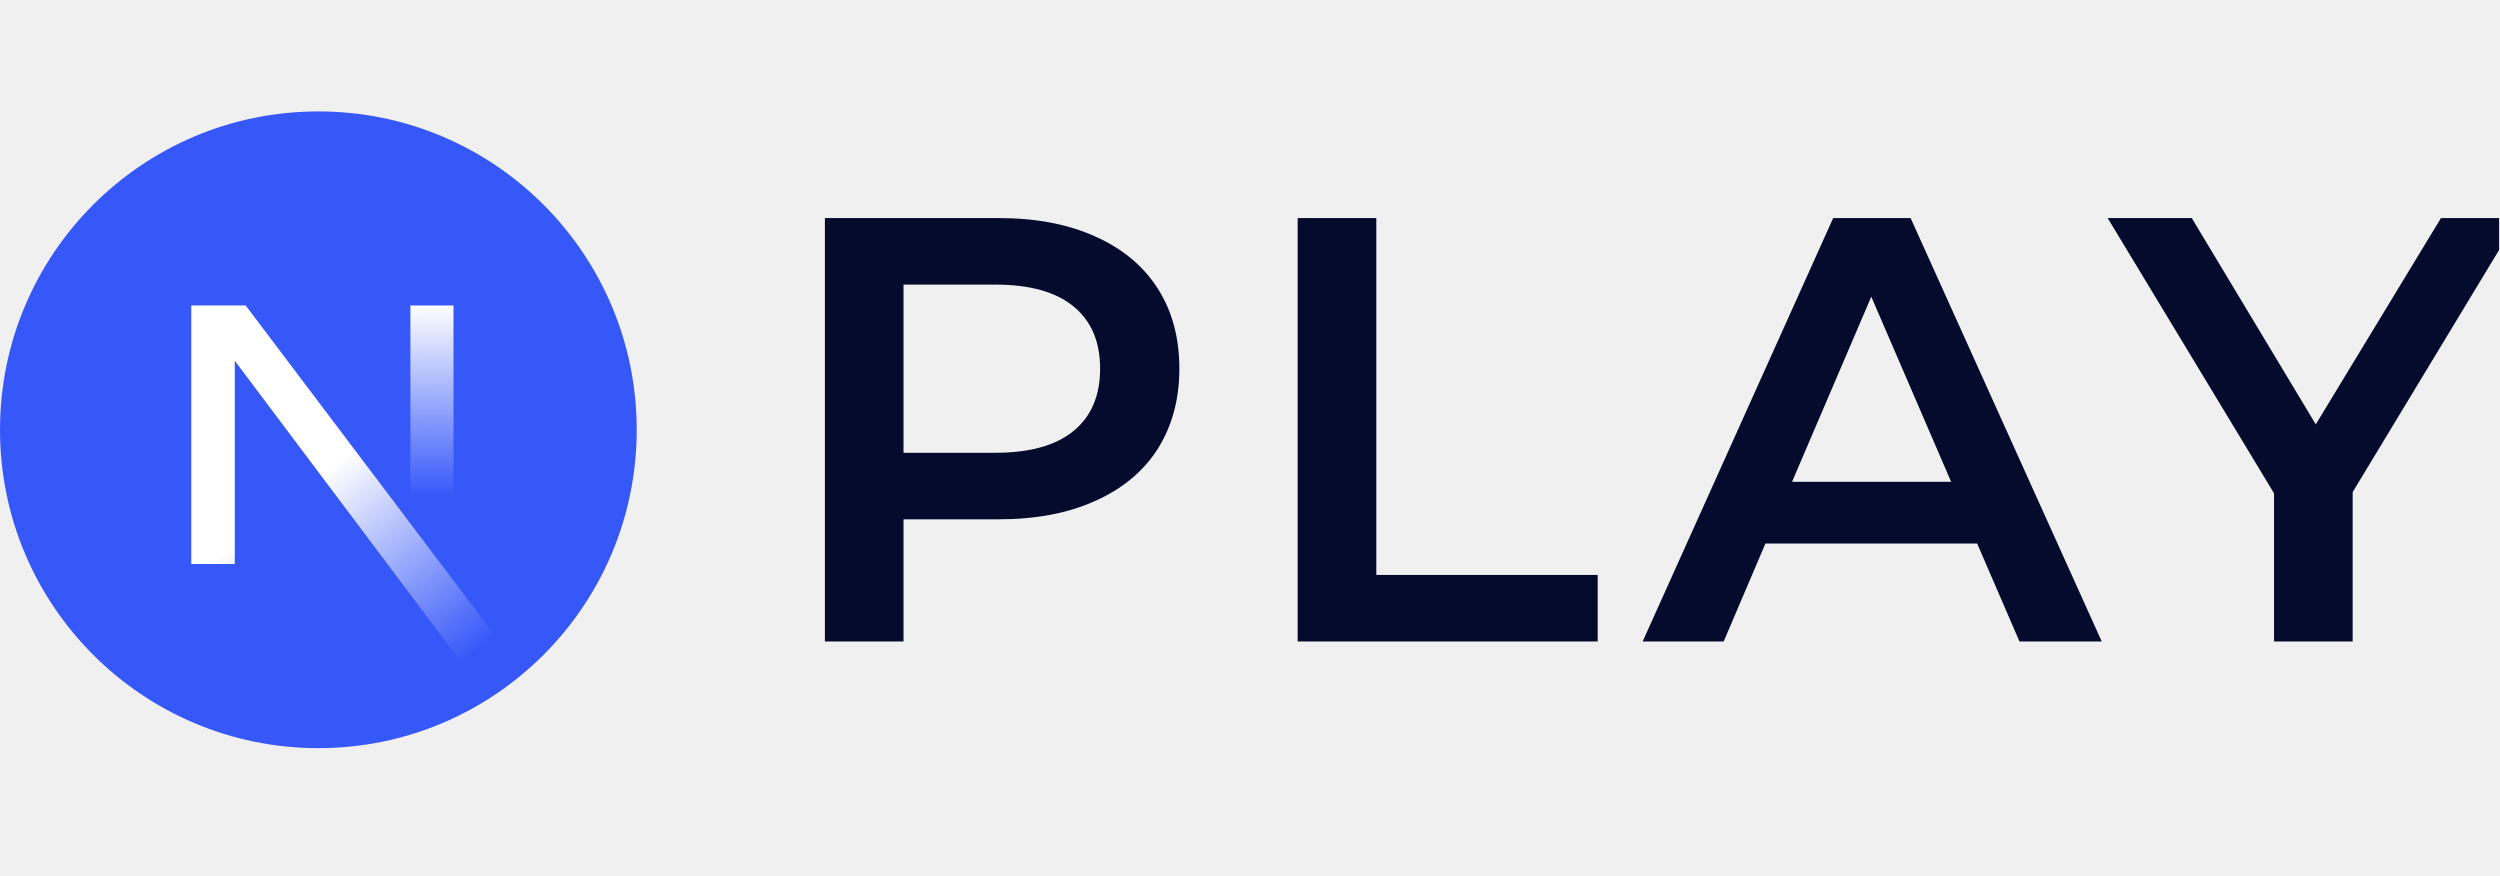
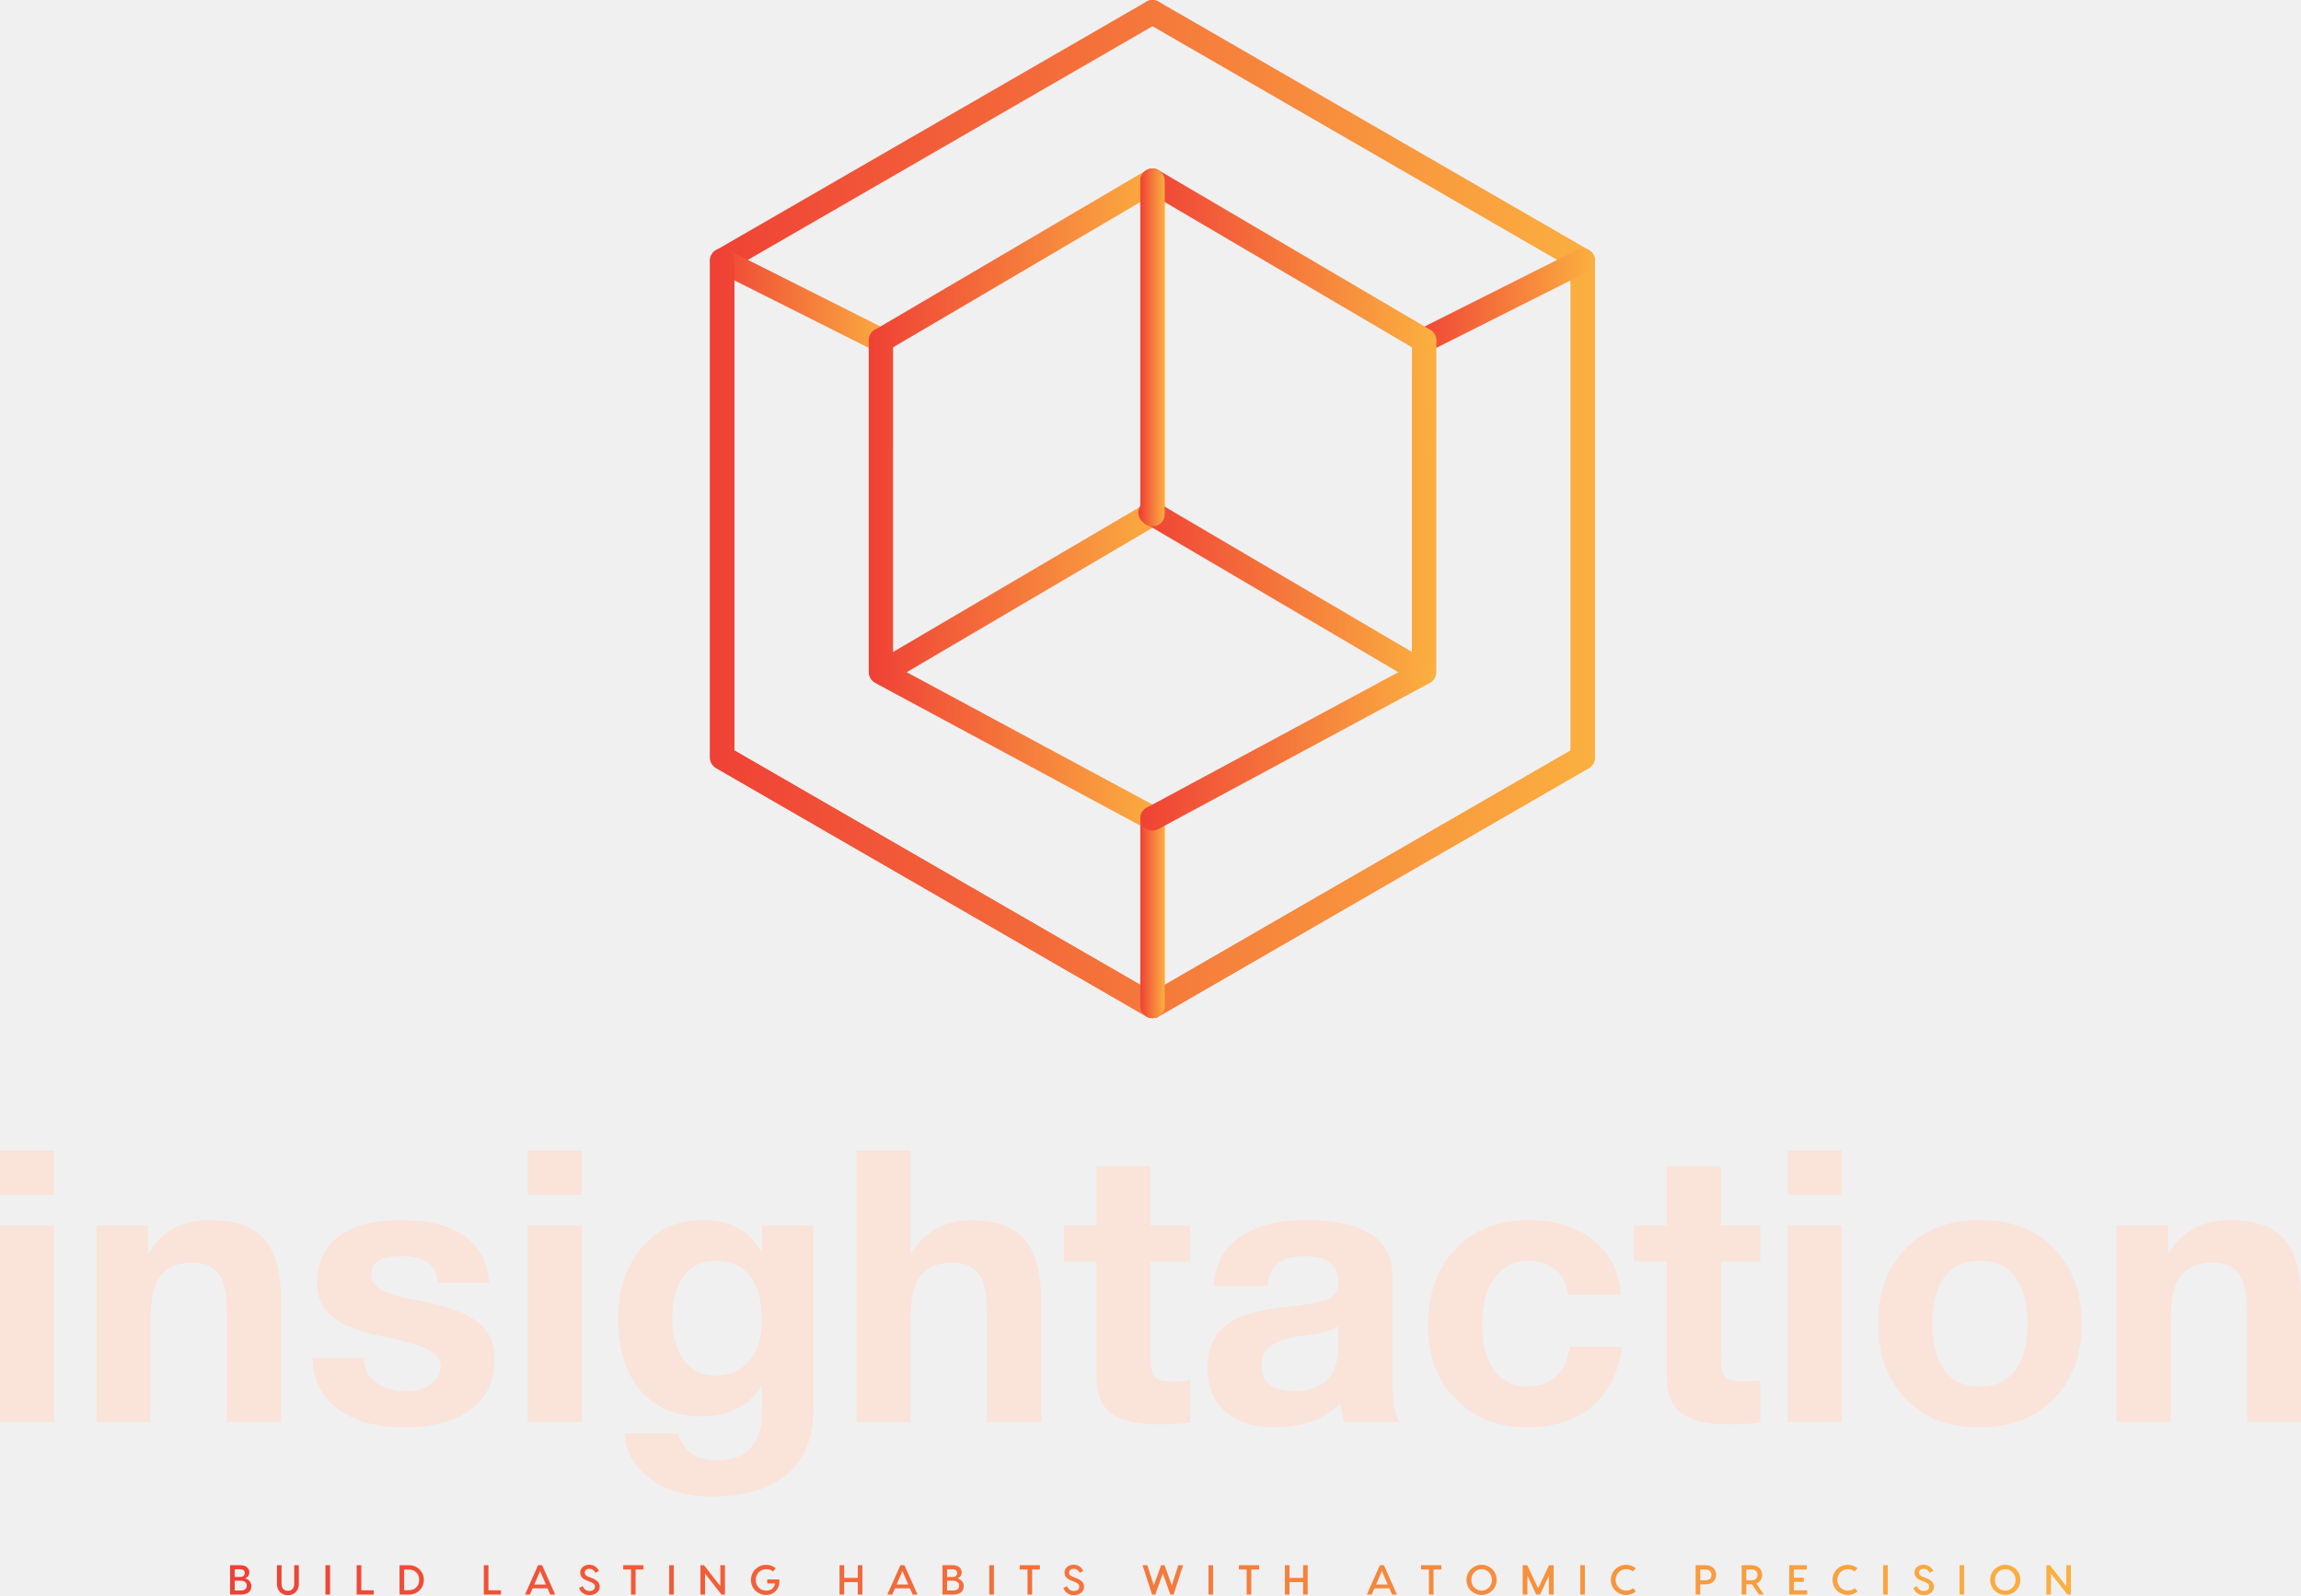
- <svg xmlns="http://www.w3.org/2000/svg" width="257" height="90" viewBox="0 0 257 90" fill="none">
-   <g clip-path="url(#clip0_2527_2099)">
-     <path d="M102.708 22.418C106.48 22.418 109.755 23.04 112.532 24.284C115.351 25.527 117.507 27.31 118.999 29.631C120.492 31.953 121.238 34.709 121.238 37.901C121.238 41.052 120.492 43.809 118.999 46.172C117.507 48.493 115.351 50.276 112.532 51.519C109.755 52.763 106.48 53.385 102.708 53.385H92.883V65.945H84.799V22.418H102.708ZM102.334 46.545C105.858 46.545 108.532 45.798 110.356 44.306C112.18 42.814 113.092 40.679 113.092 37.901C113.092 35.124 112.18 32.989 110.356 31.497C108.532 30.004 105.858 29.258 102.334 29.258H92.883V46.545H102.334ZM133.401 22.418H141.485V59.105H164.243V65.945H133.401V22.418ZM203.25 55.872H181.487L177.196 65.945H168.864L188.451 22.418H196.41L216.06 65.945H207.603L203.25 55.872ZM200.576 49.529L192.368 30.502L184.223 49.529H200.576ZM241.854 50.587V65.945H233.77V50.711L216.67 22.418H225.313L238.061 43.622L250.932 22.418H258.891L241.854 50.587Z" fill="#040B2D" />
-     <path d="M32.727 76.909C50.802 76.909 65.454 62.257 65.454 44.182C65.454 26.107 50.802 11.454 32.727 11.454C14.652 11.454 0 26.107 0 44.182C0 62.257 14.652 76.909 32.727 76.909Z" fill="#3758F9" />
-     <path d="M51.657 66.356L25.255 31.404H19.663V57.979H24.136V37.084L48.146 69.061C49.377 68.237 50.55 67.333 51.657 66.356Z" fill="url(#paint0_linear_2527_2099)" />
-     <path d="M46.619 31.404H42.188V57.99H46.619V31.404Z" fill="url(#paint1_linear_2527_2099)" />
+ <svg xmlns="http://www.w3.org/2000/svg" width="494.295" height="342.67" viewBox="0 0 350 242.638" class="looka-1j8o68f">
+   <defs id="SvgjsDefs2448">
+     <linearGradient id="SvgjsLinearGradient2455">
+       <stop id="SvgjsStop2456" stop-color="#ef4136" offset="0" />
+       <stop id="SvgjsStop2457" stop-color="#fbb040" offset="1" />
+     </linearGradient>
+     <linearGradient id="SvgjsLinearGradient2458">
+       <stop id="SvgjsStop2459" stop-color="#ef4136" offset="0" />
+       <stop id="SvgjsStop2460" stop-color="#fbb040" offset="1" />
+     </linearGradient>
+   </defs>
+   <g id="SvgjsG2449" featurekey="ghXSps-0" transform="matrix(1.548627,0,0,1.548627,108,-0.0007778575)" fill="url(#SvgjsLinearGradient2455)">
+     <path d="M43.463,100c-0.207,0-0.414-0.054-0.598-0.161l-42.266-24.4C0.229,75.226,0,74.83,0,74.403V25.599  c0-0.428,0.228-0.822,0.598-1.035L42.865,0.163c0.568-0.334,1.303-0.136,1.634,0.437c0.331,0.572,0.135,1.304-0.438,1.633  L2.394,26.291v47.42l41.069,23.712l41.069-23.712V25.599c0-0.661,0.535-1.196,1.196-1.196s1.196,0.535,1.196,1.196v48.805  c0,0.427-0.229,0.822-0.598,1.035l-42.266,24.4C43.876,99.946,43.67,100,43.463,100z" />
+     <path d="M16.785,34.626c-0.18,0-0.363-0.04-0.536-0.126L0.66,26.669c-0.59-0.297-0.829-1.017-0.532-1.608  c0.297-0.589,1.012-0.832,1.606-0.533l15.589,7.831c0.59,0.297,0.829,1.017,0.532,1.608C17.645,34.385,17.223,34.626,16.785,34.626z  " />
+     <path d="M43.463,100c-0.661,0-1.196-0.535-1.196-1.196V81.364c0-0.661,0.535-1.196,1.196-1.196s1.196,0.535,1.196,1.196v17.439  C44.659,99.465,44.124,100,43.463,100z" />
+     <path d="M43.462,81.577c-0.192,0-0.386-0.047-0.566-0.143L16.22,67.077c-0.388-0.208-0.629-0.614-0.629-1.054l-0.001-32.594  c0-0.661,0.535-1.196,1.197-1.196c0.661,0,1.196,0.535,1.196,1.196l0.001,31.878L44.03,79.326c0.582,0.313,0.8,1.04,0.487,1.622  C44.301,81.348,43.888,81.577,43.462,81.577z" />
+     <path d="M16.788,34.626c-0.41,0-0.81-0.21-1.033-0.591c-0.334-0.568-0.144-1.302,0.425-1.636l26.676-15.675  c0.569-0.336,1.304-0.147,1.638,0.425c0.335,0.568,0.145,1.301-0.425,1.636L17.394,34.46C17.203,34.572,16.994,34.626,16.788,34.626  z" />
+     <path d="M16.99,67.203c-0.41,0-0.81-0.21-1.033-0.591c-0.334-0.568-0.144-1.302,0.425-1.636L43.06,49.301  c0.569-0.336,1.304-0.147,1.639,0.425c0.334,0.568,0.144,1.301-0.426,1.636L17.596,67.037C17.405,67.149,17.196,67.203,16.99,67.203  z" />
+     <path d="M43.463,51.701c-0.661,0-1.196-0.535-1.196-1.197v-32.75c0-0.661,0.535-1.196,1.196-1.196s1.196,0.535,1.196,1.196v32.75  C44.659,51.166,44.124,51.701,43.463,51.701z" />
+     <path d="M43.463,100c-0.207,0-0.414-0.054-0.598-0.161l-42.266-24.4C0.229,75.226,0,74.83,0,74.403V25.599  c0-0.661,0.535-1.196,1.197-1.196c0.661,0,1.196,0.535,1.196,1.196v48.112l41.069,23.712l41.069-23.712v-47.42L42.865,2.233  c-0.573-0.33-0.769-1.061-0.438-1.633c0.329-0.573,1.062-0.771,1.634-0.437l42.266,24.401c0.369,0.213,0.598,0.607,0.598,1.035  v48.805c0,0.427-0.229,0.822-0.598,1.035l-42.266,24.4C43.876,99.946,43.67,100,43.463,100z" />
+     <path d="M70.143,34.626c-0.438,0-0.86-0.241-1.07-0.659c-0.295-0.591-0.057-1.311,0.532-1.608l15.587-7.831  c0.596-0.297,1.309-0.056,1.607,0.533c0.295,0.591,0.057,1.311-0.532,1.608L70.68,34.5C70.507,34.586,70.324,34.626,70.143,34.626z" />
+     <path d="M43.463,100c-0.661,0-1.196-0.535-1.196-1.196V80.381c0-0.662,0.535-1.197,1.196-1.197s1.196,0.535,1.196,1.197v18.423  C44.659,99.465,44.124,100,43.463,100z" />
+     <path d="M43.464,81.577c-0.426,0-0.839-0.229-1.055-0.629c-0.313-0.582-0.095-1.309,0.487-1.622l26.045-14.019l0.004-31.878  c0-0.661,0.538-1.196,1.197-1.196l0,0c0.661,0,1.196,0.535,1.196,1.196l-0.005,32.594c0,0.439-0.24,0.846-0.629,1.054L44.03,81.435  C43.85,81.53,43.656,81.577,43.464,81.577z" />
+     <path d="M70.138,34.626c-0.206,0-0.416-0.054-0.605-0.166L42.856,18.785c-0.569-0.334-0.759-1.068-0.425-1.636  c0.336-0.573,1.068-0.762,1.638-0.425l26.676,15.675c0.57,0.334,0.76,1.068,0.425,1.636C70.946,34.416,70.549,34.626,70.138,34.626z  " />
+     <path d="M69.937,67.203c-0.206,0-0.414-0.054-0.603-0.166L42.657,51.362c-0.569-0.335-0.759-1.068-0.425-1.636  c0.336-0.572,1.068-0.762,1.638-0.425l26.674,15.676c0.57,0.334,0.762,1.067,0.426,1.636C70.747,66.993,70.348,67.203,69.937,67.203  z" />
+     <path d="M43.463,51.701c-0.661,0-1.196-0.535-1.196-1.197v-32.75c0-0.661,0.535-1.196,1.196-1.196s1.196,0.535,1.196,1.196v32.75  C44.659,51.166,44.124,51.701,43.463,51.701z" />
  </g>
-   <defs>
-     <linearGradient id="paint0_linear_2527_2099" x1="34.807" y1="47.538" x2="49.675" y2="66.312" gradientUnits="userSpaceOnUse">
-       <stop stop-color="white" />
-       <stop offset="1" stop-color="white" stop-opacity="0" />
-     </linearGradient>
-     <linearGradient id="paint1_linear_2527_2099" x1="44.404" y1="31.404" x2="44.329" y2="50.928" gradientUnits="userSpaceOnUse">
-       <stop stop-color="white" />
-       <stop offset="1" stop-color="white" stop-opacity="0" />
-     </linearGradient>
-     <clipPath id="clip0_2527_2099">
-       <rect width="256.909" height="90" fill="white" />
-     </clipPath>
-   </defs>
+   <g id="SvgjsG2450" featurekey="anH1Ye-0" transform="matrix(2.891606,0,0,2.891606,-3.354262,158.46)" fill="#fae3d9">
+     <path d="M4 5.72 l0 2.34 l-2.84 0 l0 -2.34 l2.84 0 z M4 9.66 l0 10.34 l-2.84 0 l0 -10.34 l2.84 0 z M12.18 9.38 c1.32 0 2.277 0.333 2.87 1 s0.89 1.727 0.89 3.18 l0 6.44 l-2.84 0 l0 -5.86 c0 -0.853 -0.137 -1.487 -0.41 -1.9 s-0.743 -0.62 -1.41 -0.62 c-0.773 0 -1.333 0.233 -1.68 0.7 s-0.52 1.233 -0.52 2.3 l0 5.38 l-2.84 0 l0 -10.34 l2.7 0 l0 1.44 l0.06 0 c0.707 -1.147 1.767 -1.72 3.18 -1.72 z M22.34 9.38 c1.387 0 2.47 0.28 3.25 0.84 s1.217 1.38 1.31 2.46 l-2.7 0 c-0.04 -0.493 -0.22 -0.85 -0.54 -1.07 s-0.787 -0.33 -1.4 -0.33 c-0.533 0 -0.93 0.08 -1.19 0.24 s-0.39 0.4 -0.39 0.72 c0 0.24 0.087 0.44 0.26 0.6 s0.437 0.3 0.79 0.42 s0.743 0.22 1.17 0.3 c1.293 0.253 2.207 0.513 2.74 0.78 s0.923 0.587 1.17 0.96 s0.37 0.833 0.37 1.38 c0 1.16 -0.423 2.05 -1.27 2.67 s-1.997 0.93 -3.45 0.93 c-1.52 0 -2.703 -0.327 -3.55 -0.98 s-1.283 -1.54 -1.31 -2.66 l2.7 0 c0 0.533 0.207 0.957 0.62 1.27 s0.933 0.47 1.56 0.47 c0.533 0 0.977 -0.117 1.33 -0.35 s0.53 -0.557 0.53 -0.97 c0 -0.267 -0.11 -0.487 -0.33 -0.66 s-0.53 -0.327 -0.93 -0.46 s-1.02 -0.287 -1.86 -0.46 c-0.667 -0.133 -1.26 -0.313 -1.78 -0.54 s-0.917 -0.523 -1.19 -0.89 s-0.41 -0.817 -0.41 -1.35 c0 -0.68 0.163 -1.273 0.49 -1.78 s0.827 -0.89 1.5 -1.15 s1.51 -0.39 2.51 -0.39 z M31.76 5.72 l0 2.34 l-2.84 0 l0 -2.34 l2.84 0 z M31.76 9.66 l0 10.34 l-2.84 0 l0 -10.34 l2.84 0 z M38.12 9.38 c1.427 0 2.453 0.553 3.08 1.66 l0.04 0 l0 -1.38 l2.7 0 l0 9.7 c0 1.493 -0.463 2.627 -1.39 3.4 s-2.243 1.16 -3.95 1.16 c-1.307 0 -2.383 -0.313 -3.23 -0.94 s-1.297 -1.42 -1.35 -2.38 l2.82 0 c0.227 0.947 0.933 1.42 2.12 1.42 c0.733 0 1.297 -0.217 1.69 -0.65 s0.59 -1.05 0.59 -1.85 l0 -1.42 l-0.04 0 c-0.28 0.507 -0.69 0.9 -1.23 1.18 s-1.163 0.42 -1.87 0.42 c-1.387 0 -2.47 -0.453 -3.25 -1.36 s-1.17 -2.187 -1.17 -3.84 c0 -1.467 0.41 -2.687 1.23 -3.66 s1.89 -1.46 3.21 -1.46 z M36.52 14.46 c0 0.973 0.203 1.733 0.61 2.28 s0.97 0.82 1.69 0.82 c0.733 0 1.32 -0.263 1.76 -0.79 s0.66 -1.223 0.66 -2.09 c0 -1.04 -0.21 -1.827 -0.63 -2.36 s-1.023 -0.8 -1.81 -0.8 c-0.733 0 -1.297 0.277 -1.69 0.83 s-0.59 1.257 -0.59 2.11 z M49.06 5.72 l0 5.38 l0.06 0 c0.32 -0.533 0.753 -0.953 1.3 -1.26 s1.127 -0.46 1.74 -0.46 c1.32 0 2.277 0.333 2.87 1 s0.89 1.72 0.89 3.16 l0 6.46 l-2.84 0 l0 -5.88 c0 -0.84 -0.137 -1.467 -0.41 -1.88 s-0.743 -0.62 -1.41 -0.62 c-0.76 0 -1.317 0.23 -1.67 0.69 s-0.53 1.217 -0.53 2.27 l0 5.42 l-2.84 0 l0 -14.28 l2.84 0 z M61.68 6.56 l0 3.1 l2.08 0 l0 1.9 l-2.08 0 l0 5.12 c0 0.48 0.08 0.8 0.24 0.96 s0.48 0.24 0.96 0.24 c0.347 0 0.64 -0.027 0.88 -0.08 l0 2.22 c-0.4 0.067 -0.96 0.1 -1.68 0.1 c-1.093 0 -1.907 -0.187 -2.44 -0.56 s-0.8 -1.02 -0.8 -1.94 l0 -6.06 l-1.72 0 l0 -1.9 l1.72 0 l0 -3.1 l2.84 0 z M69.88 9.38 c3.013 0.013 4.52 0.993 4.52 2.94 l0 5.48 c0 1.013 0.12 1.747 0.36 2.2 l-2.88 0 c-0.107 -0.32 -0.173 -0.653 -0.2 -1 c-0.84 0.853 -2 1.28 -3.48 1.28 c-1.08 0 -1.937 -0.273 -2.57 -0.82 s-0.95 -1.307 -0.95 -2.28 c0 -0.947 0.3 -1.68 0.9 -2.2 c0.613 -0.547 1.727 -0.893 3.34 -1.04 c1.147 -0.12 1.873 -0.27 2.18 -0.45 s0.46 -0.457 0.46 -0.83 c0 -0.467 -0.14 -0.813 -0.42 -1.04 s-0.747 -0.34 -1.4 -0.34 c-0.6 0 -1.053 0.123 -1.36 0.37 s-0.487 0.643 -0.54 1.19 l-2.84 0 c0.067 -1.133 0.533 -1.993 1.4 -2.58 s2.027 -0.88 3.48 -0.88 z M67.52 17.06 c0 0.88 0.58 1.32 1.74 1.32 c1.52 -0.013 2.287 -0.793 2.3 -2.34 l0 -1.1 c-0.227 0.227 -0.8 0.393 -1.72 0.5 c-0.8 0.093 -1.387 0.257 -1.76 0.49 s-0.56 0.61 -0.56 1.13 z M81.56 9.38 c1.4 0 2.54 0.357 3.42 1.07 s1.36 1.663 1.44 2.85 l-2.78 0 c-0.187 -1.187 -0.887 -1.78 -2.1 -1.78 c-0.747 0 -1.337 0.307 -1.77 0.92 s-0.65 1.427 -0.65 2.44 c0 0.973 0.207 1.76 0.62 2.36 s0.993 0.9 1.74 0.9 c1.293 0 2.047 -0.7 2.26 -2.1 l2.74 0 c-0.187 1.373 -0.717 2.423 -1.59 3.15 s-2.003 1.09 -3.39 1.09 c-1.533 0 -2.787 -0.49 -3.76 -1.47 s-1.46 -2.257 -1.46 -3.83 c0 -1.707 0.48 -3.067 1.44 -4.08 s2.24 -1.52 3.84 -1.52 z M91.68 6.56 l0 3.1 l2.08 0 l0 1.9 l-2.08 0 l0 5.12 c0 0.48 0.08 0.8 0.24 0.96 s0.48 0.24 0.96 0.24 c0.347 0 0.64 -0.027 0.88 -0.08 l0 2.22 c-0.4 0.067 -0.96 0.1 -1.68 0.1 c-1.093 0 -1.907 -0.187 -2.44 -0.56 s-0.8 -1.02 -0.8 -1.94 l0 -6.06 l-1.72 0 l0 -1.9 l1.72 0 l0 -3.1 l2.84 0 z M98.04 5.72 l0 2.34 l-2.84 0 l0 -2.34 l2.84 0 z M98.04 9.66 l0 10.34 l-2.84 0 l0 -10.34 l2.84 0 z M105.3 9.38 c1.653 0 2.96 0.503 3.92 1.51 s1.44 2.323 1.44 3.95 c0 1.64 -0.49 2.957 -1.47 3.95 s-2.277 1.49 -3.89 1.49 c-1.64 0 -2.94 -0.503 -3.9 -1.51 s-1.44 -2.317 -1.44 -3.93 c0 -1.667 0.49 -2.993 1.47 -3.98 s2.27 -1.48 3.87 -1.48 z M102.8 14.84 c0 1.053 0.213 1.867 0.64 2.44 s1.047 0.86 1.86 0.86 c0.84 0 1.47 -0.293 1.89 -0.88 s0.63 -1.393 0.63 -2.42 c0 -1.067 -0.217 -1.887 -0.65 -2.46 s-1.063 -0.86 -1.89 -0.86 c-0.8 0 -1.413 0.287 -1.84 0.86 s-0.64 1.393 -0.64 2.46 z M118.44 9.38 c1.32 0 2.277 0.333 2.87 1 s0.89 1.727 0.89 3.18 l0 6.44 l-2.84 0 l0 -5.86 c0 -0.853 -0.137 -1.487 -0.41 -1.9 s-0.743 -0.62 -1.41 -0.62 c-0.773 0 -1.333 0.233 -1.68 0.7 s-0.52 1.233 -0.52 2.3 l0 5.38 l-2.84 0 l0 -10.34 l2.7 0 l0 1.44 l0.06 0 c0.707 -1.147 1.767 -1.72 3.18 -1.72 z" />
+   </g>
+   <g id="SvgjsG2451" featurekey="XxVAgm-0" transform="matrix(0.3189662,0,0,0.3189662,34.61724,236.1628)" fill="url(#SvgjsLinearGradient2458)">
+     <path d="M8.36 12.28 c1.68 0.4 2.98 1.84 2.98 3.68 c0 2.5 -1.6 4.04 -5.08 4.04 l-5.06 0 l0 -14 l4.96 0 c2.82 0 4.22 1.6 4.22 3.44 c0 1.4 -0.84 2.38 -2.02 2.84 z M5.98 7.94 l-2.58 0 l0 3.66 l2.58 0 c1.44 0 2.22 -0.76 2.22 -1.84 c0 -1.14 -0.78 -1.82 -2.22 -1.82 z M6.16 18.06 c2.06 0 2.98 -0.84 2.98 -2.34 c0 -1.28 -0.92 -2.32 -2.98 -2.32 l-2.76 0 l0 4.66 l2.76 0 z M31.776 6 l2.2 0 l0 8.92 c0 3.42 -2.34 5.38 -5.22 5.38 s-5.22 -1.96 -5.22 -5.38 l0 -8.92 l2.2 0 l0 8.92 c0 2.38 1.46 3.3 3.02 3.3 s3.02 -0.92 3.02 -3.3 l0 -8.92 z M48.872 6 l0 14 l-2.2 0 l0 -14 l2.2 0 z M63.768 17.96 l5.94 0 l0 2.04 l-8.14 0 l0 -14 l2.2 0 l0 11.96 z M86.524 6 c4.04 0 7.08 3.1 7.08 6.96 c0 3.94 -3.04 7.04 -7.08 7.04 l-4.52 0 l0 -14 l4.52 0 z M86.504 17.92 c3.06 0 4.86 -2.22 4.86 -4.96 c0 -2.66 -1.8 -4.88 -4.86 -4.88 l-2.3 0 l0 9.84 l2.3 0 z M124.396 17.96 l5.94 0 l0 2.04 l-8.14 0 l0 -14 l2.2 0 l0 11.96 z M153.892 20 l-1.28 -2.96 l-7.16 0 l-1.28 2.96 l-2.34 0 l6.24 -14 l1.92 0 l6.24 14 l-2.34 0 z M146.252 15.22 l5.56 0 l-2.78 -6.44 z M172.548 5.76 c2.3 0 3.88 1.48 4.54 2.92 l-1.64 0.94 c-0.7 -1.18 -1.6 -1.9 -2.9 -1.9 s-2.22 0.76 -2.22 1.8 c0 0.98 0.62 1.58 1.96 2.08 l0.98 0.36 c2.78 1.02 4.2 2.22 4.2 4.32 c0 2.58 -2.46 4.02 -4.84 4.02 c-2.44 0 -4.4 -1.46 -5 -3.44 l1.72 -0.88 c0.5 1.28 1.58 2.32 3.28 2.32 c1.4 0 2.56 -0.74 2.56 -2 c0 -1.34 -0.9 -1.88 -2.5 -2.48 l-0.96 -0.36 c-2.1 -0.78 -3.58 -1.84 -3.58 -4.02 c0 -2.12 1.92 -3.68 4.4 -3.68 z M198.304 6 l0 2.04 l-3.72 0 l0 11.96 l-2.2 0 l0 -11.96 l-3.72 0 l0 -2.04 l9.64 0 z M212.8 6 l0 14 l-2.2 0 l0 -14 l2.2 0 z M234.996 6 l2.2 0 l0 14 l-1.68 0 l-7.82 -9.98 l0 9.98 l-2.2 0 l0 -14 l1.7 0 l7.8 10 l0 -10 z M263.112 12.78 c0.44 4.58 -2.62 7.42 -6.32 7.42 c-3.84 0 -7.2 -2.96 -7.2 -7.2 s3.44 -7.2 7.2 -7.2 c1.8 0 3.42 0.6 4.66 1.66 l-1.34 1.52 c-0.88 -0.68 -2.02 -1.1 -3.18 -1.1 c-2.72 0 -5.06 2.12 -5.06 5.12 s2.26 5.12 4.92 5.12 c2.22 0 3.86 -1.02 4.28 -3.44 l-3.74 0 l0 -1.9 l5.78 0 z M300.524 6 l2.2 0 l0 14 l-2.2 0 l0 -5.92 l-6.48 0 l0 5.92 l-2.2 0 l0 -14 l2.2 0 l0 6.04 l6.48 0 l0 -6.04 z M326.68 20 l-1.28 -2.96 l-7.16 0 l-1.28 2.96 l-2.34 0 l6.24 -14 l1.92 0 l6.24 14 l-2.34 0 z M319.04 15.22 l5.56 0 l-2.78 -6.44 z M348.076 12.28 c1.68 0.4 2.98 1.84 2.98 3.68 c0 2.5 -1.6 4.04 -5.08 4.04 l-5.06 0 l0 -14 l4.96 0 c2.82 0 4.22 1.6 4.22 3.44 c0 1.4 -0.84 2.38 -2.02 2.84 z M345.696 7.94 l-2.58 0 l0 3.66 l2.58 0 c1.44 0 2.22 -0.76 2.22 -1.84 c0 -1.14 -0.78 -1.82 -2.22 -1.82 z M345.876 18.06 c2.06 0 2.98 -0.84 2.98 -2.34 c0 -1.28 -0.92 -2.32 -2.98 -2.32 l-2.76 0 l0 4.66 l2.76 0 z M365.452 6 l0 14 l-2.2 0 l0 -14 l2.2 0 z M387.388 6 l0 2.04 l-3.72 0 l0 11.96 l-2.2 0 l0 -11.96 l-3.72 0 l0 -2.04 l9.64 0 z M403.504 5.76 c2.3 0 3.88 1.48 4.54 2.92 l-1.64 0.94 c-0.7 -1.18 -1.6 -1.9 -2.9 -1.9 s-2.22 0.76 -2.22 1.8 c0 0.98 0.62 1.58 1.96 2.08 l0.98 0.36 c2.78 1.02 4.2 2.22 4.2 4.32 c0 2.58 -2.46 4.02 -4.84 4.02 c-2.44 0 -4.4 -1.46 -5 -3.44 l1.72 -0.88 c0.5 1.28 1.58 2.32 3.28 2.32 c1.4 0 2.56 -0.74 2.56 -2 c0 -1.34 -0.9 -1.88 -2.5 -2.48 l-0.96 -0.36 c-2.1 -0.78 -3.58 -1.84 -3.58 -4.02 c0 -2.12 1.92 -3.68 4.4 -3.68 z M455.676 6 l-4.56 14 l-1.52 0 l-3.6 -10.04 l-3.6 10.04 l-1.52 0 l-4.56 -14 l2.3 0 l3.1 9.6 l3.46 -9.6 l1.64 0 l3.46 9.6 l3.1 -9.6 l2.3 0 z M469.972 6 l0 14 l-2.2 0 l0 -14 l2.2 0 z M491.908 6 l0 2.04 l-3.72 0 l0 11.96 l-2.2 0 l0 -11.96 l-3.72 0 l0 -2.04 l9.64 0 z M512.884 6 l2.2 0 l0 14 l-2.2 0 l0 -5.92 l-6.48 0 l0 5.92 l-2.2 0 l0 -14 l2.2 0 l0 6.04 l6.48 0 l0 -6.04 z M555.336 20 l-1.28 -2.96 l-7.16 0 l-1.28 2.96 l-2.34 0 l6.24 -14 l1.92 0 l6.24 14 l-2.34 0 z M547.696 15.22 l5.56 0 l-2.78 -6.44 z M578.812 6 l0 2.04 l-3.72 0 l0 11.96 l-2.2 0 l0 -11.96 l-3.72 0 l0 -2.04 l9.64 0 z M598.008 5.8 c3.76 0 7.2 2.96 7.2 7.2 s-3.44 7.2 -7.2 7.2 s-7.2 -2.96 -7.2 -7.2 s3.44 -7.2 7.2 -7.2 z M598.008 18.12 c2.58 0 4.92 -2.12 4.92 -5.12 s-2.34 -5.12 -4.92 -5.12 s-4.92 2.12 -4.92 5.12 s2.34 5.12 4.92 5.12 z M632.364 6 l0 14 l-2.26 0 l0 -9.06 l-4.2 9.06 l-1.86 0 l-4.18 -9.04 l0 9.04 l-2.26 0 l0 -14 l2.18 0 l5.2 11.02 l5.2 -11.02 l2.18 0 z M647.26 6 l0 14 l-2.2 0 l0 -14 l2.2 0 z M671.596 18.5 c-1.26 1.1 -2.9 1.7 -4.72 1.7 c-3.76 0 -7.22 -2.96 -7.22 -7.2 s3.46 -7.2 7.22 -7.2 c1.8 0 3.42 0.6 4.66 1.66 l-1.34 1.52 c-0.88 -0.68 -2.02 -1.1 -3.18 -1.1 c-2.72 0 -5.08 2.12 -5.08 5.12 s2.36 5.12 5.08 5.12 c1.18 0 2.36 -0.44 3.24 -1.16 z M704.788 6 c3.14 0 5.06 1.92 5.06 4.62 s-1.92 4.5 -5.06 4.5 l-2.5 0 l0 4.88 l-2.2 0 l0 -14 l4.7 0 z M704.688 13.2 c1.78 0 2.96 -0.84 2.96 -2.58 s-1.18 -2.58 -2.96 -2.58 l-2.4 0 l0 5.16 l2.4 0 z M732.644 20 l-2.36 0 l-3.3 -4.88 l-0.24 0 l-2.5 0 l0 4.88 l-2.2 0 l0 -14 l4.7 0 c3.14 0 5.06 1.92 5.06 4.62 c0 1.96 -1.02 3.46 -2.78 4.12 z M724.244 8.04 l0 5.16 l2.4 0 c1.78 0 2.96 -0.84 2.96 -2.58 s-1.18 -2.58 -2.96 -2.58 l-2.4 0 z M746.94 17.96 l6.34 0 l0 2.04 l-6.74 0 l-1.8 0 l0 -14 l2.2 0 l6.16 0 l0 2.04 l-6.16 0 l0 3.92 l4.74 0 l0 2 l-4.74 0 l0 4 z M777.316 18.5 c-1.26 1.1 -2.9 1.7 -4.72 1.7 c-3.76 0 -7.22 -2.96 -7.22 -7.2 s3.46 -7.2 7.22 -7.2 c1.8 0 3.42 0.6 4.66 1.66 l-1.34 1.52 c-0.88 -0.68 -2.02 -1.1 -3.18 -1.1 c-2.72 0 -5.08 2.12 -5.08 5.12 s2.36 5.12 5.08 5.12 c1.18 0 2.36 -0.44 3.24 -1.16 z M791.712 6 l0 14 l-2.2 0 l0 -14 l2.2 0 z M808.828 5.76 c2.3 0 3.88 1.48 4.54 2.92 l-1.64 0.94 c-0.7 -1.18 -1.6 -1.9 -2.9 -1.9 s-2.22 0.76 -2.22 1.8 c0 0.98 0.62 1.58 1.96 2.08 l0.98 0.36 c2.78 1.02 4.2 2.22 4.2 4.32 c0 2.58 -2.46 4.02 -4.84 4.02 c-2.44 0 -4.4 -1.46 -5 -3.44 l1.72 -0.88 c0.5 1.28 1.58 2.32 3.28 2.32 c1.4 0 2.56 -0.74 2.56 -2 c0 -1.34 -0.9 -1.88 -2.5 -2.48 l-0.96 -0.36 c-2.1 -0.78 -3.58 -1.84 -3.58 -4.02 c0 -2.12 1.92 -3.68 4.4 -3.68 z M828.144 6 l0 14 l-2.2 0 l0 -14 l2.2 0 z M847.74 5.8 c3.76 0 7.2 2.96 7.2 7.2 s-3.44 7.2 -7.2 7.2 s-7.2 -2.96 -7.2 -7.2 s3.44 -7.2 7.2 -7.2 z M847.74 18.12 c2.58 0 4.92 -2.12 4.92 -5.12 s-2.34 -5.12 -4.92 -5.12 s-4.92 2.12 -4.92 5.12 s2.34 5.12 4.92 5.12 z M876.836 6 l2.2 0 l0 14 l-1.68 0 l-7.82 -9.98 l0 9.98 l-2.2 0 l0 -14 l1.7 0 l7.8 10 l0 -10 z" />
+   </g>
</svg>
